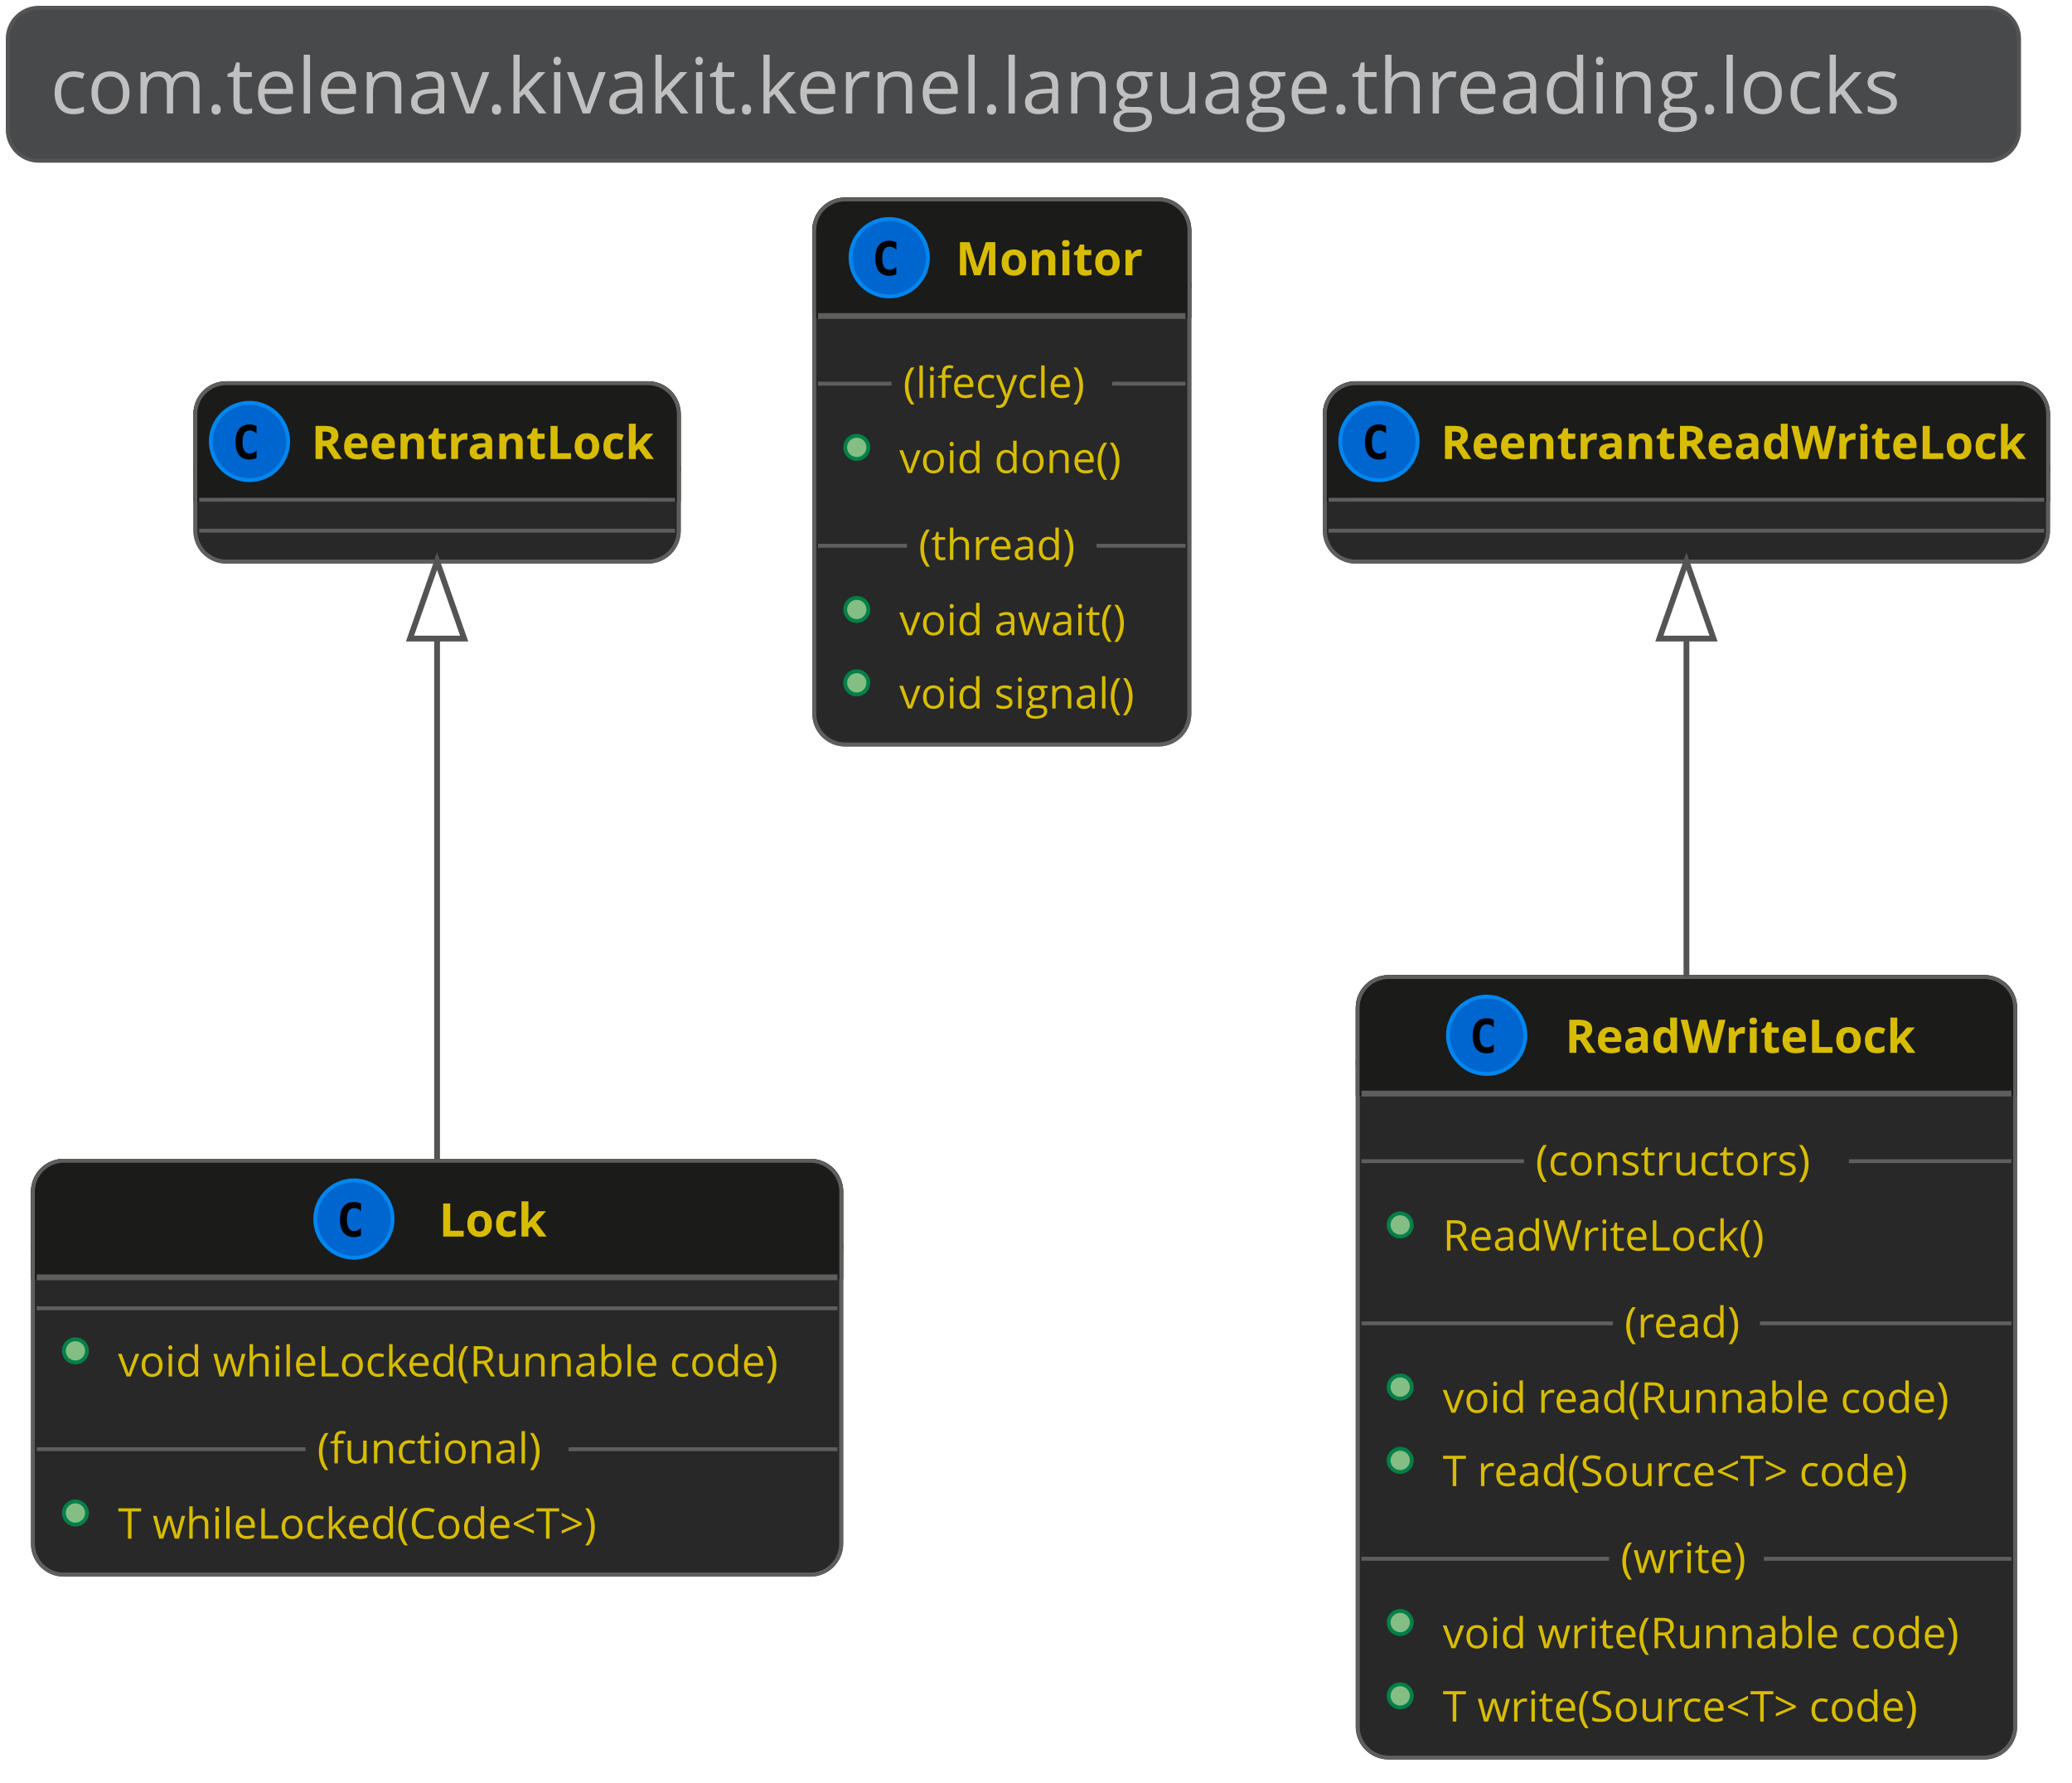
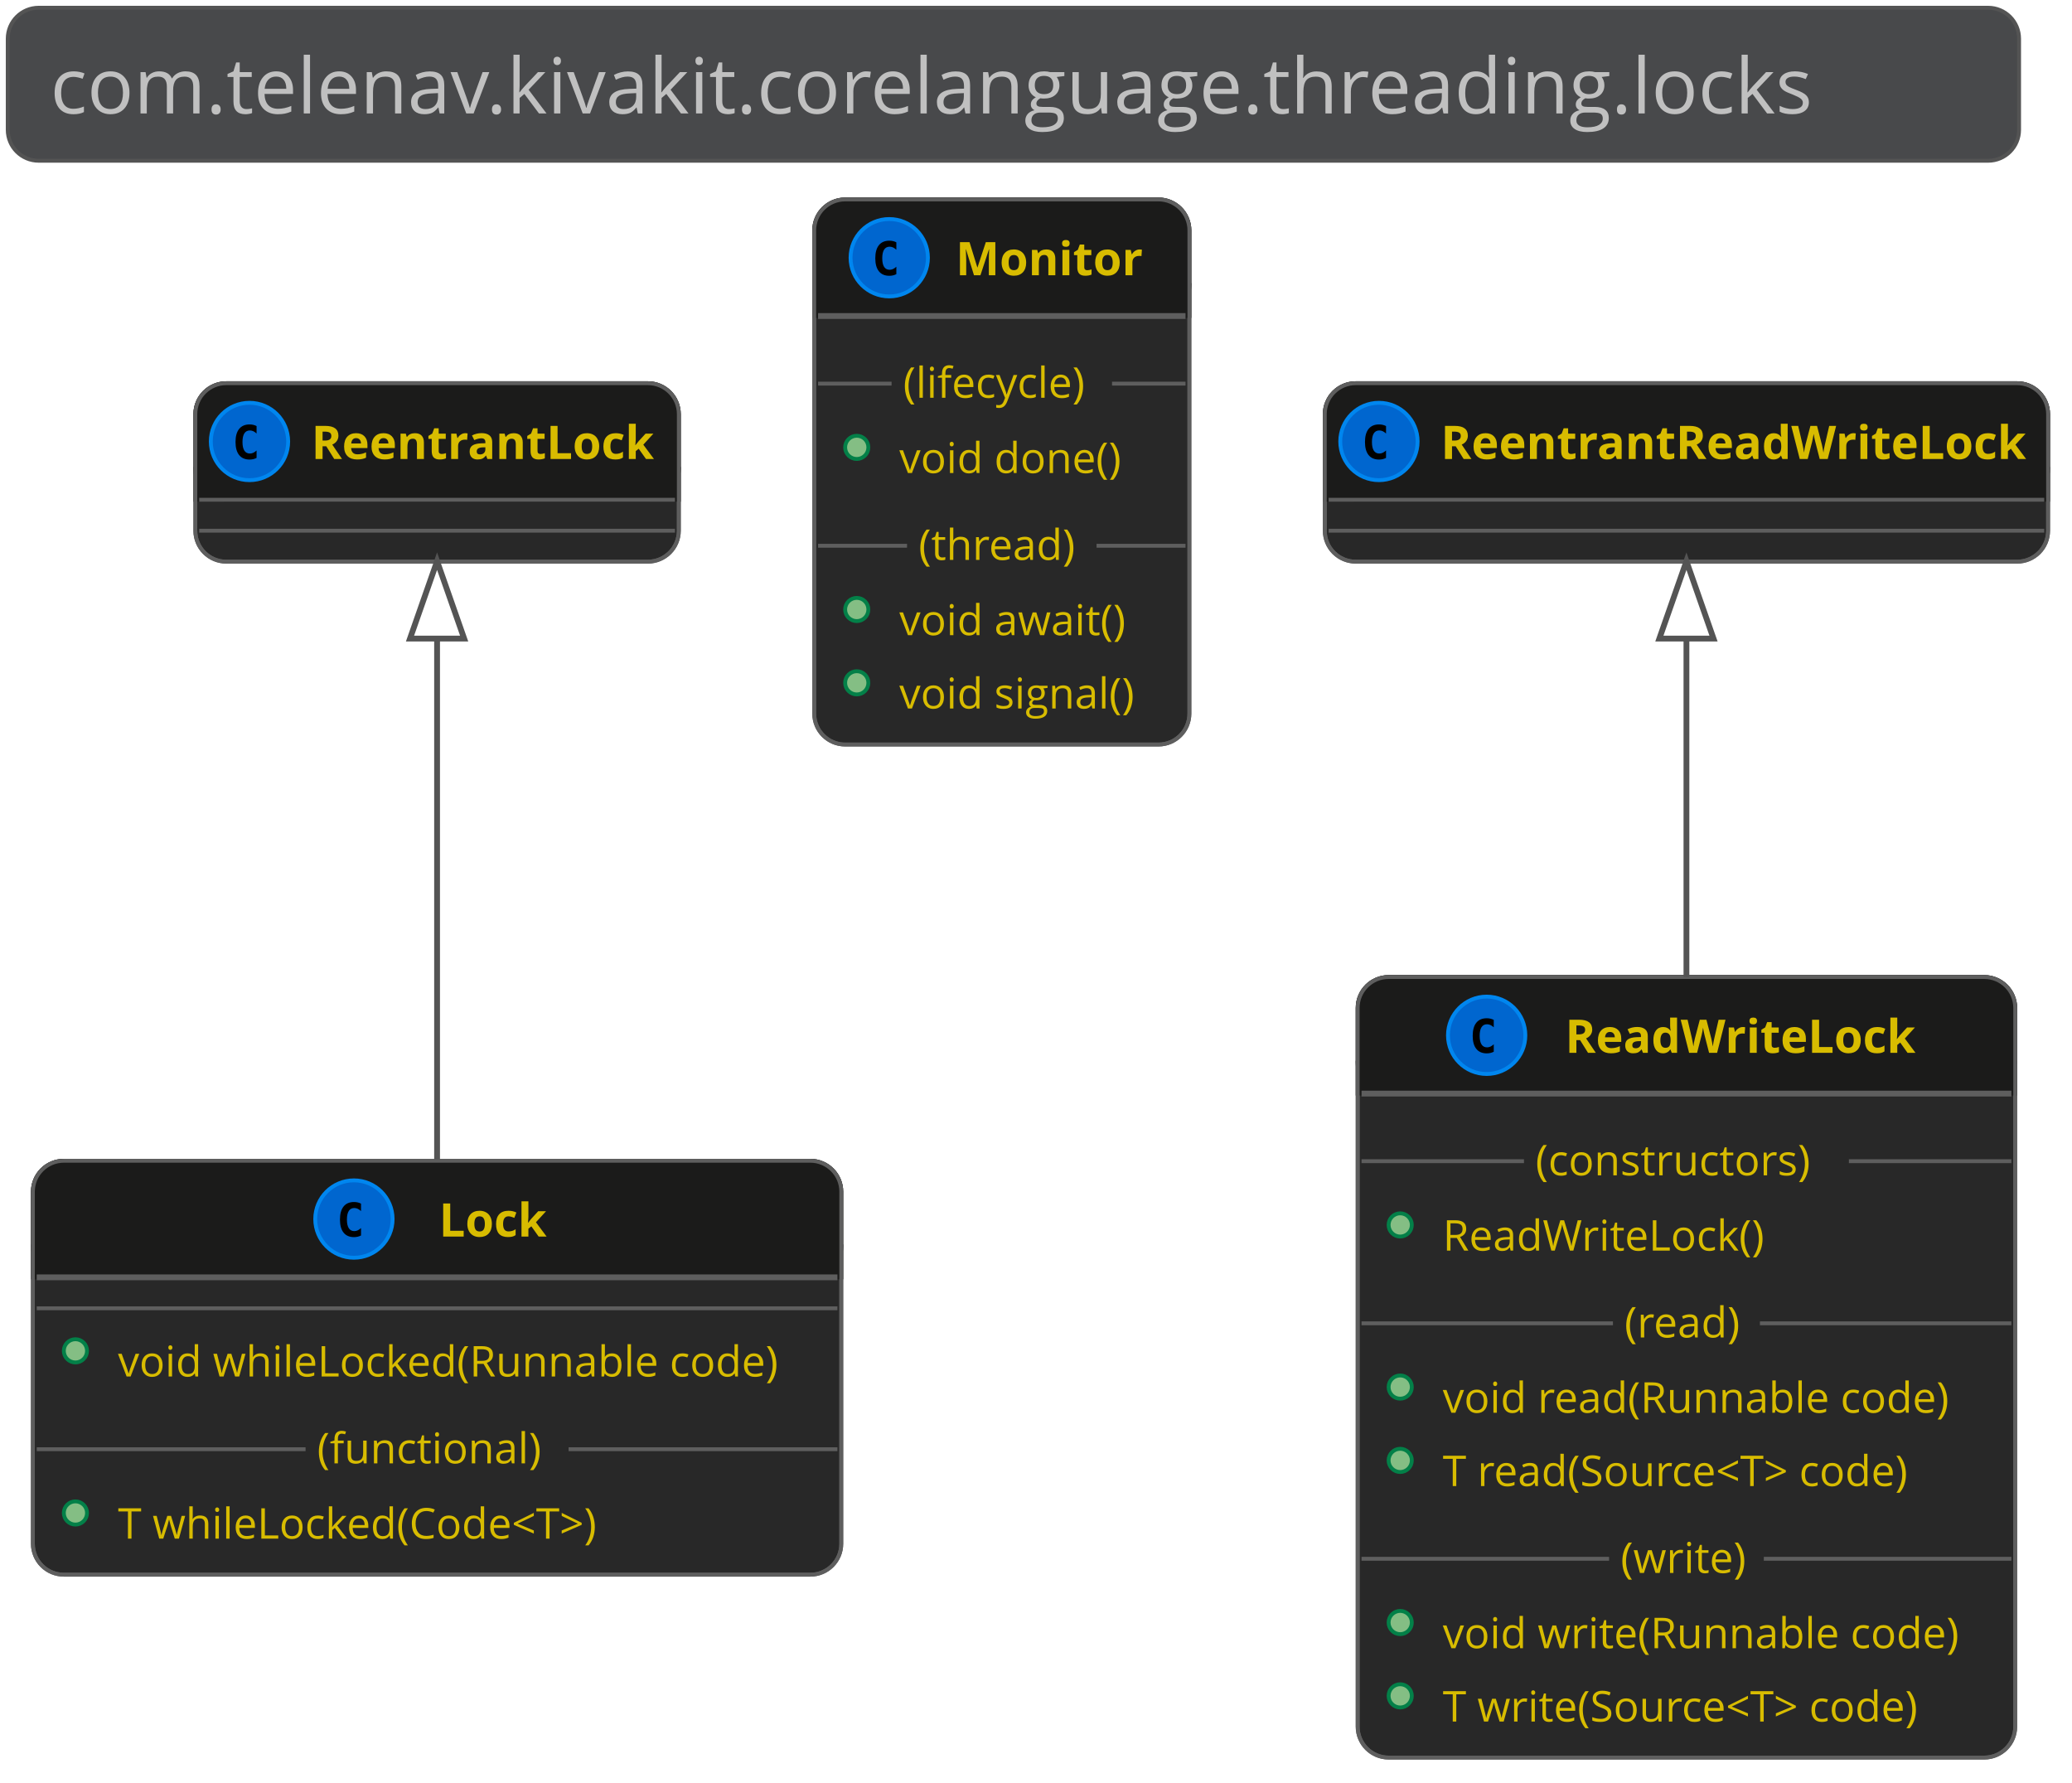
<svg xmlns="http://www.w3.org/2000/svg" contentScriptType="application/ecmascript" contentStyleType="text/css" height="480.208px" preserveAspectRatio="none" style="width:558px;height:480px;background:#333333;" version="1.1" viewBox="0 0 558 480" width="558.333px" zoomAndPan="magnify">
  <defs />
  <g>
    <rect fill="#48494B" height="41.203" rx="8.333" ry="8.333" style="stroke:#545454;stroke-width:1.042;" width="541.667" x="2.083" y="2.083" />
-     <text fill="#C0C0C0" font-family="Open Sans,Avenir,Nunito,Arial,Helvetica,SansSerif" font-size="20.833" lengthAdjust="spacing" textLength="518.75" x="13.542" y="30.558">com.telenav.kivakit.kernel.language.threading.locks</text>
+     <text fill="#C0C0C0" font-family="Open Sans,Avenir,Nunito,Arial,Helvetica,SansSerif" font-size="20.833" lengthAdjust="spacing" textLength="518.75" x="13.542" y="30.558">com.telenav.kivakit.corelanguage.threading.locks</text>
    <rect fill="#282828" height="48.055" id="ReentrantLock" rx="8.333" ry="8.333" style="stroke:#5E5E5E;stroke-width:1.042;" width="130.208" x="52.604" y="103.182" />
    <rect fill="#1B1B1A" height="31.388" rx="8.333" ry="8.333" style="stroke:#1B1B1A;stroke-width:1.042;" width="130.208" x="52.604" y="103.182" />
    <rect fill="#1B1B1A" height="8.333" style="stroke:#1B1B1A;stroke-width:1.042;" width="130.208" x="52.604" y="126.237" />
    <rect fill="none" height="48.055" id="ReentrantLock" rx="8.333" ry="8.333" style="stroke:#5E5E5E;stroke-width:1.042;" width="130.208" x="52.604" y="103.182" />
    <ellipse cx="67.188" cy="118.876" fill="#0066CF" rx="10.417" ry="10.417" style="stroke:#0086EF;stroke-width:1.042;" />
    <path d="M69.098,123.301 Q68.671,123.521 68.201,123.631 Q67.731,123.741 67.212,123.741 Q65.369,123.741 64.398,122.526 Q63.428,121.311 63.428,119.016 Q63.428,116.716 64.398,115.501 Q65.369,114.286 67.212,114.286 Q67.731,114.286 68.207,114.396 Q68.683,114.506 69.098,114.726 L69.098,116.728 Q68.634,116.3 68.198,116.102 Q67.761,115.904 67.297,115.904 Q66.309,115.904 65.805,116.688 Q65.302,117.472 65.302,119.016 Q65.302,120.555 65.805,121.339 Q66.309,122.123 67.297,122.123 Q67.761,122.123 68.198,121.925 Q68.634,121.727 69.098,121.299 Z " fill="#000000" />
    <text fill="#D8BC00" font-family="Open Sans,Avenir,Nunito,Arial,Helvetica,SansSerif" font-size="12.5" font-weight="bold" lengthAdjust="spacing" textLength="92.708" x="83.854" y="123.6">ReentrantLock</text>
    <line style="stroke:#5E5E5E;stroke-width:1.042;" x1="53.646" x2="181.771" y1="134.57" y2="134.57" />
    <line style="stroke:#5E5E5E;stroke-width:1.042;" x1="53.646" x2="181.771" y1="142.904" y2="142.904" />
    <rect codeLine="7" fill="#282828" height="111.456" id="Lock" rx="8.333" ry="8.333" style="stroke:#5E5E5E;stroke-width:1.042;" width="217.708" x="8.854" y="312.557" />
    <rect fill="#1B1B1A" height="31.388" rx="8.333" ry="8.333" style="stroke:#1B1B1A;stroke-width:1.042;" width="217.708" x="8.854" y="312.557" />
    <rect fill="#1B1B1A" height="8.333" style="stroke:#1B1B1A;stroke-width:1.042;" width="217.708" x="8.854" y="335.612" />
    <rect codeLine="7" fill="none" height="111.456" id="Lock" rx="8.333" ry="8.333" style="stroke:#5E5E5E;stroke-width:1.042;" width="217.708" x="8.854" y="312.557" />
    <ellipse cx="95.312" cy="328.251" fill="#0066CF" rx="10.417" ry="10.417" style="stroke:#0086EF;stroke-width:1.042;" />
    <path d="M97.223,332.676 Q96.796,332.896 96.326,333.006 Q95.856,333.116 95.337,333.116 Q93.494,333.116 92.523,331.901 Q91.553,330.686 91.553,328.392 Q91.553,326.091 92.523,324.876 Q93.494,323.661 95.337,323.661 Q95.856,323.661 96.332,323.771 Q96.808,323.881 97.223,324.101 L97.223,326.103 Q96.759,325.675 96.323,325.477 Q95.886,325.279 95.422,325.279 Q94.434,325.279 93.93,326.063 Q93.427,326.847 93.427,328.392 Q93.427,329.93 93.93,330.714 Q94.434,331.498 95.422,331.498 Q95.886,331.498 96.323,331.3 Q96.759,331.101 97.223,330.674 Z " fill="#000000" />
    <text fill="#D8BC00" font-family="Open Sans,Avenir,Nunito,Arial,Helvetica,SansSerif" font-size="12.5" font-weight="bold" lengthAdjust="spacing" textLength="30.208" x="118.229" y="332.975">Lock</text>
    <line style="stroke:#5E5E5E;stroke-width:1.562;" x1="9.896" x2="225.521" y1="343.945" y2="343.945" />
    <line style="stroke:#5E5E5E;stroke-width:1.042;" x1="9.896" x2="225.521" y1="352.279" y2="352.279" />
    <ellipse cx="20.312" cy="363.737" fill="#84BE84" rx="3.125" ry="3.125" style="stroke:#038048;stroke-width:1.042;" />
    <text fill="#D8BC00" font-family="Open Sans,Avenir,Nunito,Arial,Helvetica,SansSerif" font-size="11.458" lengthAdjust="spacing" textLength="185.417" x="31.771" y="370.648">void whileLocked(Runnable code)</text>
    <ellipse cx="20.312" cy="407.393" fill="#84BE84" rx="3.125" ry="3.125" style="stroke:#038048;stroke-width:1.042;" />
    <text fill="#D8BC00" font-family="Open Sans,Avenir,Nunito,Arial,Helvetica,SansSerif" font-size="11.458" lengthAdjust="spacing" textLength="141.667" x="31.771" y="414.305">T whileLocked(Code&lt;T&gt;)</text>
    <line style="stroke:#5E5E5E;stroke-width:1.042;" x1="9.896" x2="82.292" y1="390.229" y2="390.229" />
    <text fill="#D8BC00" font-family="Open Sans,Avenir,Nunito,Arial,Helvetica,SansSerif" font-size="11.458" lengthAdjust="spacing" textLength="64.583" x="85.417" y="394.039">(functional)</text>
    <line style="stroke:#5E5E5E;stroke-width:1.042;" x1="153.125" x2="225.521" y1="390.229" y2="390.229" />
    <rect codeLine="15" fill="#282828" height="146.779" id="Monitor" rx="8.333" ry="8.333" style="stroke:#5E5E5E;stroke-width:1.042;" width="101.042" x="219.271" y="53.703" />
    <rect fill="#1B1B1A" height="31.388" rx="8.333" ry="8.333" style="stroke:#1B1B1A;stroke-width:1.042;" width="101.042" x="219.271" y="53.703" />
    <rect fill="#1B1B1A" height="8.333" style="stroke:#1B1B1A;stroke-width:1.042;" width="101.042" x="219.271" y="76.758" />
    <rect codeLine="15" fill="none" height="146.779" id="Monitor" rx="8.333" ry="8.333" style="stroke:#5E5E5E;stroke-width:1.042;" width="101.042" x="219.271" y="53.703" />
    <ellipse cx="239.479" cy="69.397" fill="#0066CF" rx="10.417" ry="10.417" style="stroke:#0086EF;stroke-width:1.042;" />
    <path d="M241.39,73.822 Q240.962,74.042 240.492,74.152 Q240.022,74.261 239.504,74.261 Q237.66,74.261 236.69,73.047 Q235.719,71.832 235.719,69.537 Q235.719,67.236 236.69,66.022 Q237.66,64.807 239.504,64.807 Q240.022,64.807 240.499,64.917 Q240.975,65.027 241.39,65.247 L241.39,67.249 Q240.926,66.821 240.489,66.623 Q240.053,66.425 239.589,66.425 Q238.6,66.425 238.097,67.209 Q237.593,67.993 237.593,69.537 Q237.593,71.075 238.097,71.86 Q238.6,72.644 239.589,72.644 Q240.053,72.644 240.489,72.446 Q240.926,72.247 241.39,71.82 Z " fill="#000000" />
    <text fill="#D8BC00" font-family="Open Sans,Avenir,Nunito,Arial,Helvetica,SansSerif" font-size="12.5" font-weight="bold" lengthAdjust="spacing" textLength="51.042" x="257.396" y="74.121">Monitor</text>
    <line style="stroke:#5E5E5E;stroke-width:1.562;" x1="220.312" x2="319.271" y1="85.091" y2="85.091" />
    <ellipse cx="230.729" cy="120.461" fill="#84BE84" rx="3.125" ry="3.125" style="stroke:#038048;stroke-width:1.042;" />
    <text fill="#D8BC00" font-family="Open Sans,Avenir,Nunito,Arial,Helvetica,SansSerif" font-size="11.458" lengthAdjust="spacing" textLength="63.542" x="242.188" y="127.372">void done()</text>
    <line style="stroke:#5E5E5E;stroke-width:1.042;" x1="220.312" x2="240.104" y1="103.297" y2="103.297" />
    <text fill="#D8BC00" font-family="Open Sans,Avenir,Nunito,Arial,Helvetica,SansSerif" font-size="11.458" lengthAdjust="spacing" textLength="53.125" x="243.229" y="107.106">(lifecycle)</text>
    <line style="stroke:#5E5E5E;stroke-width:1.042;" x1="299.479" x2="319.271" y1="103.297" y2="103.297" />
    <ellipse cx="230.729" cy="164.117" fill="#84BE84" rx="3.125" ry="3.125" style="stroke:#038048;stroke-width:1.042;" />
    <text fill="#D8BC00" font-family="Open Sans,Avenir,Nunito,Arial,Helvetica,SansSerif" font-size="11.458" lengthAdjust="spacing" textLength="63.542" x="242.188" y="171.029">void await()</text>
    <ellipse cx="230.729" cy="183.862" fill="#84BE84" rx="3.125" ry="3.125" style="stroke:#038048;stroke-width:1.042;" />
    <text fill="#D8BC00" font-family="Open Sans,Avenir,Nunito,Arial,Helvetica,SansSerif" font-size="11.458" lengthAdjust="spacing" textLength="68.75" x="242.188" y="190.774">void signal()</text>
    <line style="stroke:#5E5E5E;stroke-width:1.042;" x1="220.312" x2="244.271" y1="146.953" y2="146.953" />
    <text fill="#D8BC00" font-family="Open Sans,Avenir,Nunito,Arial,Helvetica,SansSerif" font-size="11.458" lengthAdjust="spacing" textLength="44.792" x="247.396" y="150.763">(thread)</text>
    <line style="stroke:#5E5E5E;stroke-width:1.042;" x1="295.312" x2="319.271" y1="146.953" y2="146.953" />
    <rect fill="#282828" height="48.055" id="ReentrantReadWriteLock" rx="8.333" ry="8.333" style="stroke:#5E5E5E;stroke-width:1.042;" width="194.792" x="356.771" y="103.182" />
    <rect fill="#1B1B1A" height="31.388" rx="8.333" ry="8.333" style="stroke:#1B1B1A;stroke-width:1.042;" width="194.792" x="356.771" y="103.182" />
    <rect fill="#1B1B1A" height="8.333" style="stroke:#1B1B1A;stroke-width:1.042;" width="194.792" x="356.771" y="126.237" />
    <rect fill="none" height="48.055" id="ReentrantReadWriteLock" rx="8.333" ry="8.333" style="stroke:#5E5E5E;stroke-width:1.042;" width="194.792" x="356.771" y="103.182" />
    <ellipse cx="371.354" cy="118.876" fill="#0066CF" rx="10.417" ry="10.417" style="stroke:#0086EF;stroke-width:1.042;" />
    <path d="M373.265,123.301 Q372.837,123.521 372.367,123.631 Q371.897,123.741 371.379,123.741 Q369.535,123.741 368.565,122.526 Q367.594,121.311 367.594,119.016 Q367.594,116.716 368.565,115.501 Q369.535,114.286 371.379,114.286 Q371.897,114.286 372.373,114.396 Q372.849,114.506 373.265,114.726 L373.265,116.728 Q372.801,116.3 372.364,116.102 Q371.928,115.904 371.464,115.904 Q370.475,115.904 369.972,116.688 Q369.468,117.472 369.468,119.016 Q369.468,120.555 369.972,121.339 Q370.475,122.123 371.464,122.123 Q371.928,122.123 372.364,121.925 Q372.801,121.727 373.265,121.299 Z " fill="#000000" />
    <text fill="#D8BC00" font-family="Open Sans,Avenir,Nunito,Arial,Helvetica,SansSerif" font-size="12.5" font-weight="bold" lengthAdjust="spacing" textLength="157.292" x="388.021" y="123.6">ReentrantReadWriteLock</text>
    <line style="stroke:#5E5E5E;stroke-width:1.042;" x1="357.812" x2="550.521" y1="134.57" y2="134.57" />
    <line style="stroke:#5E5E5E;stroke-width:1.042;" x1="357.812" x2="550.521" y1="142.904" y2="142.904" />
    <rect codeLine="25" fill="#282828" height="210.181" id="ReadWriteLock" rx="8.333" ry="8.333" style="stroke:#5E5E5E;stroke-width:1.042;" width="177.083" x="365.625" y="263.078" />
    <rect fill="#1B1B1A" height="31.388" rx="8.333" ry="8.333" style="stroke:#1B1B1A;stroke-width:1.042;" width="177.083" x="365.625" y="263.078" />
    <rect fill="#1B1B1A" height="8.333" style="stroke:#1B1B1A;stroke-width:1.042;" width="177.083" x="365.625" y="286.133" />
    <rect codeLine="25" fill="none" height="210.181" id="ReadWriteLock" rx="8.333" ry="8.333" style="stroke:#5E5E5E;stroke-width:1.042;" width="177.083" x="365.625" y="263.078" />
    <ellipse cx="400.365" cy="278.772" fill="#0066CF" rx="10.417" ry="10.417" style="stroke:#0086EF;stroke-width:1.042;" />
    <path d="M402.275,283.197 Q401.848,283.417 401.378,283.527 Q400.908,283.637 400.389,283.637 Q398.546,283.637 397.575,282.422 Q396.605,281.207 396.605,278.912 Q396.605,276.611 397.575,275.397 Q398.546,274.182 400.389,274.182 Q400.908,274.182 401.384,274.292 Q401.86,274.402 402.275,274.622 L402.275,276.623 Q401.811,276.196 401.375,275.998 Q400.938,275.8 400.474,275.8 Q399.486,275.8 398.982,276.584 Q398.479,277.368 398.479,278.912 Q398.479,280.45 398.982,281.235 Q399.486,282.019 400.474,282.019 Q400.938,282.019 401.375,281.821 Q401.811,281.622 402.275,281.195 Z " fill="#000000" />
    <text fill="#D8BC00" font-family="Open Sans,Avenir,Nunito,Arial,Helvetica,SansSerif" font-size="12.5" font-weight="bold" lengthAdjust="spacing" textLength="94.792" x="421.51" y="283.496">ReadWriteLock</text>
    <line style="stroke:#5E5E5E;stroke-width:1.562;" x1="366.667" x2="541.667" y1="294.466" y2="294.466" />
    <ellipse cx="377.083" cy="329.836" fill="#84BE84" rx="3.125" ry="3.125" style="stroke:#038048;stroke-width:1.042;" />
    <text fill="#D8BC00" font-family="Open Sans,Avenir,Nunito,Arial,Helvetica,SansSerif" font-size="11.458" lengthAdjust="spacing" textLength="89.583" x="388.542" y="336.747">ReadWriteLock()</text>
    <line style="stroke:#5E5E5E;stroke-width:1.042;" x1="366.667" x2="410.417" y1="312.672" y2="312.672" />
    <text fill="#D8BC00" font-family="Open Sans,Avenir,Nunito,Arial,Helvetica,SansSerif" font-size="11.458" lengthAdjust="spacing" textLength="81.25" x="413.542" y="316.481">(constructors)</text>
    <line style="stroke:#5E5E5E;stroke-width:1.042;" x1="497.917" x2="541.667" y1="312.672" y2="312.672" />
    <ellipse cx="377.083" cy="373.492" fill="#84BE84" rx="3.125" ry="3.125" style="stroke:#038048;stroke-width:1.042;" />
    <text fill="#D8BC00" font-family="Open Sans,Avenir,Nunito,Arial,Helvetica,SansSerif" font-size="11.458" lengthAdjust="spacing" textLength="142.708" x="388.542" y="380.404">void read(Runnable code)</text>
    <ellipse cx="377.083" cy="393.237" fill="#84BE84" rx="3.125" ry="3.125" style="stroke:#038048;stroke-width:1.042;" />
    <text fill="#D8BC00" font-family="Open Sans,Avenir,Nunito,Arial,Helvetica,SansSerif" font-size="11.458" lengthAdjust="spacing" textLength="138.542" x="388.542" y="400.149">T read(Source&lt;T&gt; code)</text>
    <line style="stroke:#5E5E5E;stroke-width:1.042;" x1="366.667" x2="434.375" y1="356.328" y2="356.328" />
    <text fill="#D8BC00" font-family="Open Sans,Avenir,Nunito,Arial,Helvetica,SansSerif" font-size="11.458" lengthAdjust="spacing" textLength="33.333" x="437.5" y="360.138">(read)</text>
    <line style="stroke:#5E5E5E;stroke-width:1.042;" x1="473.958" x2="541.667" y1="356.328" y2="356.328" />
    <ellipse cx="377.083" cy="436.894" fill="#84BE84" rx="3.125" ry="3.125" style="stroke:#038048;stroke-width:1.042;" />
    <text fill="#D8BC00" font-family="Open Sans,Avenir,Nunito,Arial,Helvetica,SansSerif" font-size="11.458" lengthAdjust="spacing" textLength="144.792" x="388.542" y="443.805">void write(Runnable code)</text>
    <ellipse cx="377.083" cy="456.639" fill="#84BE84" rx="3.125" ry="3.125" style="stroke:#038048;stroke-width:1.042;" />
    <text fill="#D8BC00" font-family="Open Sans,Avenir,Nunito,Arial,Helvetica,SansSerif" font-size="11.458" lengthAdjust="spacing" textLength="140.625" x="388.542" y="463.55">T write(Source&lt;T&gt; code)</text>
    <line style="stroke:#5E5E5E;stroke-width:1.042;" x1="366.667" x2="433.333" y1="419.73" y2="419.73" />
    <text fill="#D8BC00" font-family="Open Sans,Avenir,Nunito,Arial,Helvetica,SansSerif" font-size="11.458" lengthAdjust="spacing" textLength="35.417" x="436.458" y="423.539">(write)</text>
    <line style="stroke:#5E5E5E;stroke-width:1.042;" x1="475" x2="541.667" y1="419.73" y2="419.73" />
    <path codeLine="6" d="M117.708,172.192 C117.708,211.651 117.708,269.703 117.708,312.224 " fill="none" id="ReentrantLock-backto-Lock" style="stroke:#545454;stroke-width:1.562;" />
    <polygon fill="none" points="110.417,171.942,117.708,151.109,125,171.942,110.417,171.942" style="stroke:#545454;stroke-width:1.562;" />
    <path codeLine="24" d="M454.167,172.119 C454.167,197.692 454.167,231.099 454.167,263.026 " fill="none" id="ReentrantReadWriteLock-backto-ReadWriteLock" style="stroke:#545454;stroke-width:1.562;" />
    <polygon fill="none" points="446.875,171.942,454.167,151.109,461.458,171.942,446.875,171.942" style="stroke:#545454;stroke-width:1.562;" />
  </g>
</svg>
